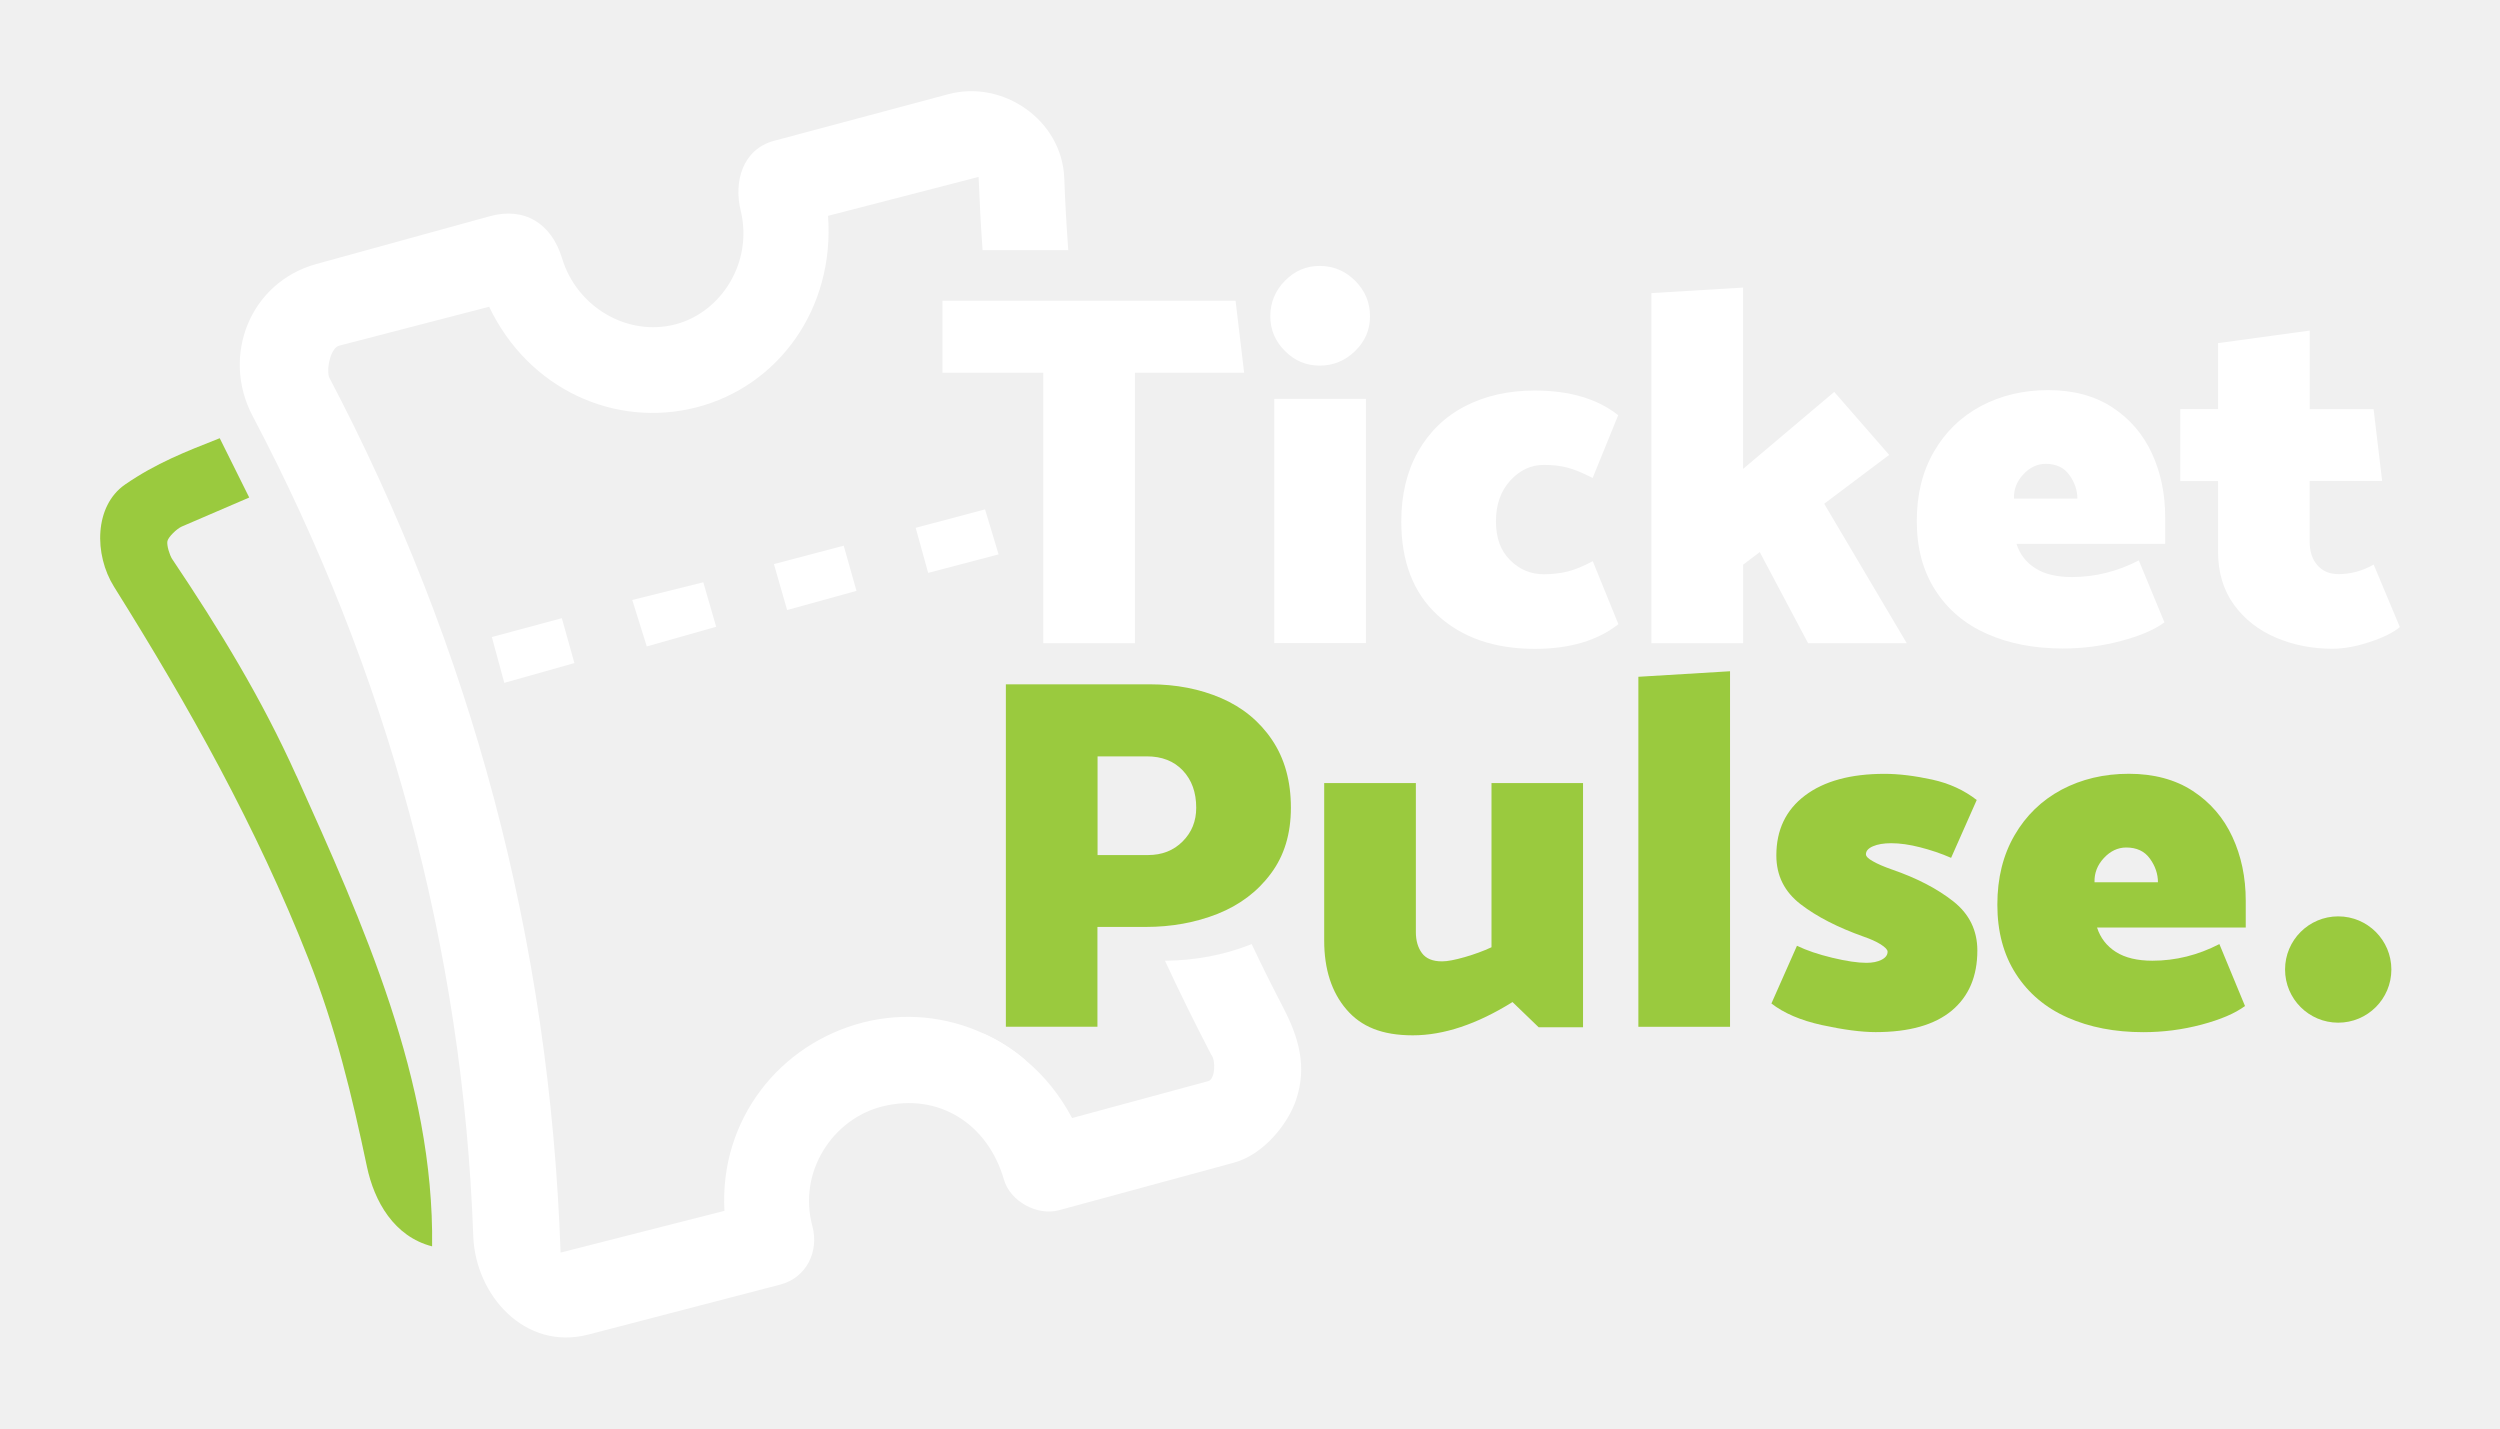
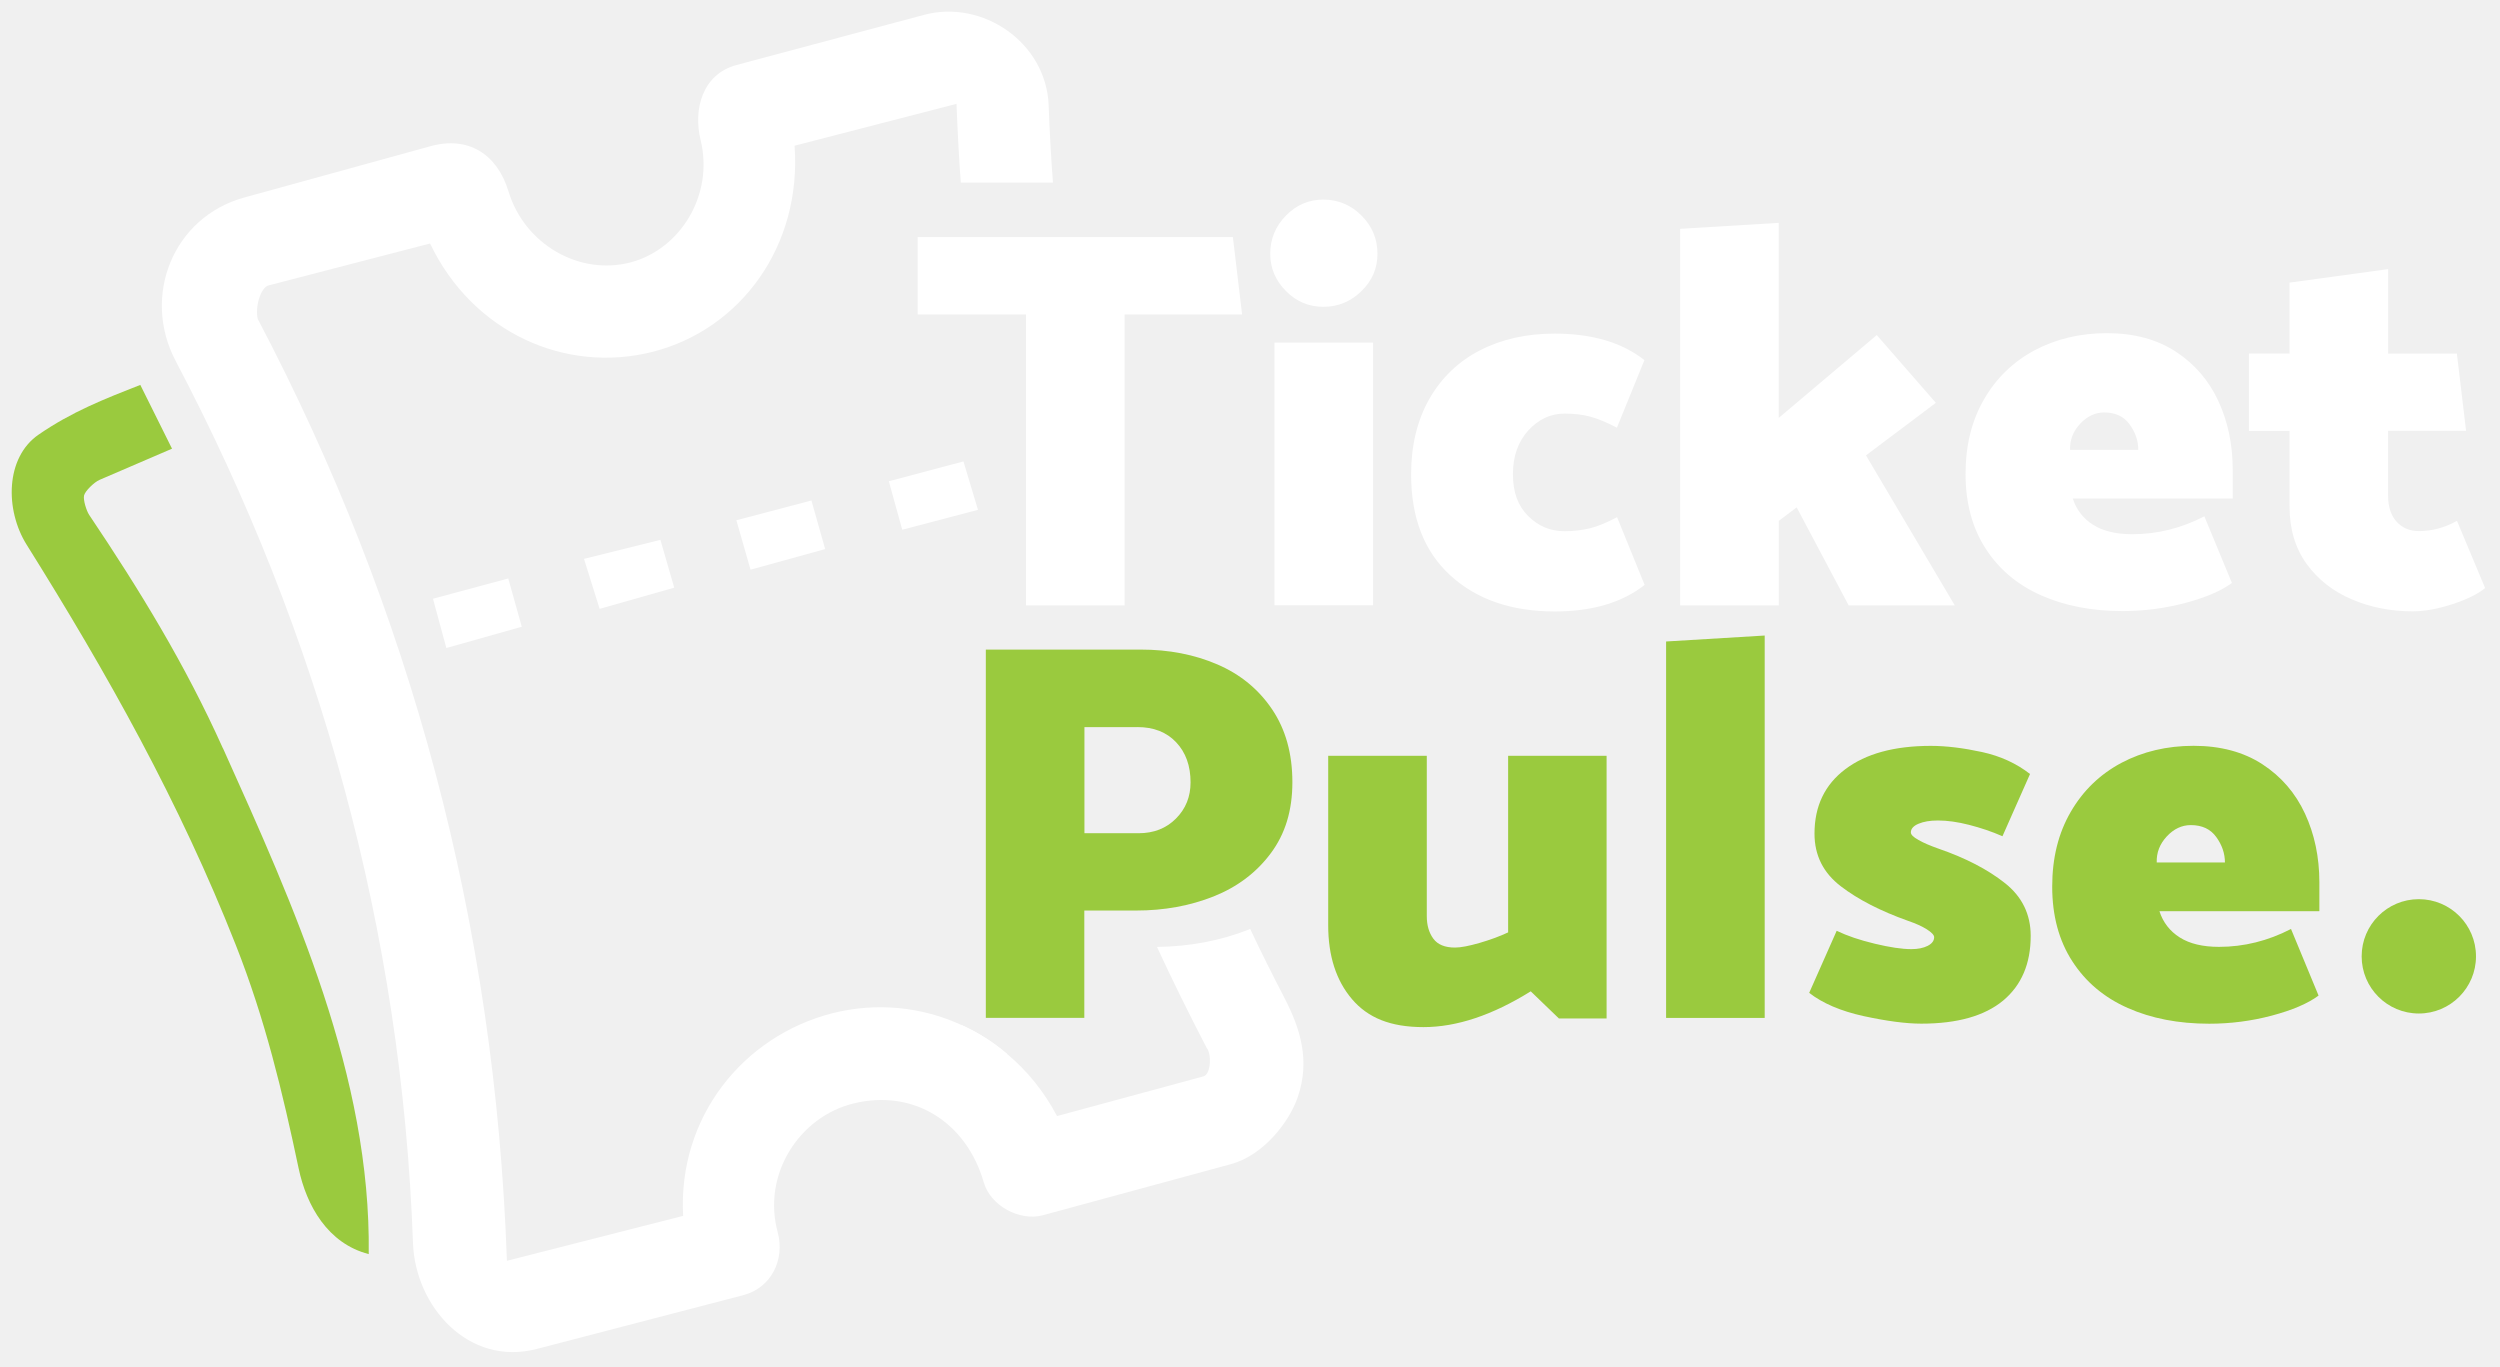
- <svg xmlns="http://www.w3.org/2000/svg" id="Layer_1" data-name="Layer 1" viewBox="80 260 840 480">
-   <defs>
-     <style>
-       .cls-1 {
-         fill: #ffffff;
-       }
- 
-       .cls-2 {
-         fill: #ffffff;
-       }
- 
-       .cls-3 {
-         fill: #9aca3e;
-       }
-     </style>
-   </defs>
-   <path class="cls-1" d="M410.42,607.24c2.04,5.27,7.17,9.07,13.18,9.07h1.09c-4.32-3.73-9.18-6.78-14.27-9.07Z" />
+ <svg xmlns="http://www.w3.org/2000/svg" id="Layer_1" data-name="Layer 1" viewBox="110 287 781 427">
+   <path fill="#ffffff" d="M410.42,607.24c2.04,5.27,7.17,9.07,13.18,9.07h1.09c-4.32-3.73-9.18-6.78-14.27-9.07Z" />
  <g>
-     <path class="cls-2" d="M498.03,385.24h-36.7v90.88h-30.8v-90.88h-33.85v-24.19h98.47l2.88,24.19Z" />
-     <path class="cls-2" d="M523.41,382.85c-4.5,0-8.4-1.62-11.67-4.92-3.27-3.27-4.92-7.17-4.92-11.67s1.62-8.61,4.92-11.92c3.27-3.34,7.17-4.99,11.67-4.99s8.61,1.65,11.92,4.99c3.34,3.34,4.99,7.31,4.99,11.92s-1.65,8.4-4.99,11.67-7.31,4.92-11.92,4.92ZM508.15,476.08v-82.05h30.8v82.05h-30.8Z" />
-     <path class="cls-2" d="M623.74,399.44l-8.61,21.16c-3.27-1.69-6.08-2.85-8.47-3.48-2.36-.63-5.03-.91-7.95-.91-4.29,0-8.05,1.76-11.25,5.24-3.2,3.52-4.82,8.05-4.82,13.71s1.58,9.88,4.75,13.04c3.16,3.16,6.93,4.75,11.36,4.75,2.81,0,5.48-.32,7.95-.91,2.5-.63,5.31-1.79,8.47-3.48l8.61,21.16c-7,5.52-16.35,8.3-28.09,8.3-13.53,0-24.4-3.76-32.59-11.25-8.19-7.49-12.27-18.03-12.27-31.57,0-9.03,1.9-16.87,5.66-23.52,3.8-6.64,9.07-11.74,15.82-15.22s14.55-5.24,23.34-5.24c11.74,0,21.09,2.78,28.09,8.3v-.07Z" />
-     <path class="cls-2" d="M634.88,476.08v-117.59l30.8-1.86v60.92l30.62-25.87,18.46,21.16-21.83,16.42,27.74,46.86h-33.15l-16.24-30.62-5.59,4.22v26.4h-30.8v-.04Z" />
-     <path class="cls-2" d="M807.46,442.75h-49.92c1.12,3.48,3.23,6.22,6.33,8.19s7.21,2.95,12.27,2.95c7.77,0,15.29-1.86,22.5-5.59l8.61,20.81c-3.37,2.5-8.26,4.57-14.62,6.26s-12.9,2.53-19.55,2.53c-9.6,0-18.07-1.65-25.45-4.92s-13.18-8.16-17.33-14.62c-4.18-6.47-6.26-14.24-6.26-23.27s1.93-16.7,5.77-23.34c3.83-6.64,9.11-11.74,15.82-15.33,6.71-3.55,14.24-5.34,22.6-5.34s15.61,1.93,21.48,5.77,10.3,8.96,13.29,15.4c2.99,6.43,4.5,13.61,4.5,21.48v8.96l-.04.07ZM756.7,427.53h21.3c0-2.81-.91-5.48-2.71-7.95-1.79-2.5-4.46-3.73-7.95-3.73-2.81,0-5.34,1.2-7.52,3.55s-3.23,5.06-3.13,8.12Z" />
-     <path class="cls-2" d="M877.52,397.4l2.88,24.19h-24.36v20.32c0,3.37.88,6.08,2.64,8.05s4.08,2.95,7.03,2.95c4.04,0,8.02-1.05,11.85-3.2l8.79,20.99c-2.14,1.79-5.48,3.48-10.05,4.99s-8.79,2.29-12.62,2.29c-6.78,0-13.08-1.23-18.95-3.73s-10.58-6.19-14.13-11.07c-3.55-4.92-5.34-10.86-5.34-17.86v-23.69h-12.69v-24.19h12.69v-22.15l30.8-4.22v26.4h21.48v-.07Z" />
+     <path fill="#ffffff" d="M498.03,385.24h-36.7v90.88h-30.8v-90.88h-33.85v-24.19h98.47l2.88,24.19Z" />
+     <path fill="#ffffff" d="M523.41,382.85c-4.5,0-8.4-1.62-11.67-4.92-3.27-3.27-4.92-7.17-4.92-11.67s1.62-8.61,4.92-11.92c3.27-3.34,7.17-4.99,11.67-4.99s8.61,1.65,11.92,4.99c3.34,3.34,4.99,7.31,4.99,11.92s-1.65,8.4-4.99,11.67-7.31,4.92-11.92,4.92ZM508.15,476.08v-82.05h30.8v82.05h-30.8Z" />
+     <path fill="#ffffff" d="M623.74,399.44l-8.61,21.16c-3.27-1.69-6.08-2.85-8.47-3.48-2.36-.63-5.03-.91-7.95-.91-4.29,0-8.05,1.76-11.25,5.24-3.2,3.52-4.82,8.05-4.82,13.71s1.58,9.88,4.75,13.04c3.16,3.16,6.93,4.75,11.36,4.75,2.81,0,5.48-.32,7.95-.91,2.5-.63,5.31-1.79,8.47-3.48l8.61,21.16c-7,5.52-16.35,8.3-28.09,8.3-13.53,0-24.4-3.76-32.59-11.25-8.19-7.49-12.27-18.03-12.27-31.57,0-9.03,1.9-16.87,5.66-23.52,3.8-6.64,9.07-11.74,15.82-15.22s14.55-5.24,23.34-5.24c11.74,0,21.09,2.78,28.09,8.3v-.07Z" />
+     <path fill="#ffffff" d="M634.88,476.08v-117.59l30.8-1.86v60.92l30.62-25.87,18.46,21.16-21.83,16.42,27.74,46.86h-33.15l-16.24-30.62-5.59,4.22v26.4h-30.8v-.04Z" />
+     <path fill="#ffffff" d="M807.46,442.75h-49.92c1.12,3.48,3.23,6.22,6.33,8.19s7.21,2.95,12.27,2.95c7.77,0,15.29-1.86,22.5-5.59l8.61,20.81c-3.37,2.5-8.26,4.57-14.62,6.26s-12.9,2.53-19.55,2.53c-9.6,0-18.07-1.65-25.45-4.92s-13.18-8.16-17.33-14.62c-4.18-6.47-6.26-14.24-6.26-23.27s1.93-16.7,5.77-23.34c3.83-6.64,9.11-11.74,15.82-15.33,6.71-3.55,14.24-5.34,22.6-5.34s15.61,1.93,21.48,5.77,10.3,8.96,13.29,15.4c2.99,6.43,4.5,13.61,4.5,21.48v8.96l-.04.07ZM756.7,427.53h21.3c0-2.81-.91-5.48-2.71-7.95-1.79-2.5-4.46-3.73-7.95-3.73-2.81,0-5.34,1.2-7.52,3.55s-3.23,5.06-3.13,8.12Z" />
+     <path fill="#ffffff" d="M877.52,397.4l2.88,24.19h-24.36v20.32c0,3.37.88,6.08,2.64,8.05s4.08,2.95,7.03,2.95c4.04,0,8.02-1.05,11.85-3.2l8.79,20.99c-2.14,1.79-5.48,3.48-10.05,4.99s-8.79,2.29-12.62,2.29c-6.78,0-13.08-1.23-18.95-3.73s-10.58-6.19-14.13-11.07c-3.55-4.92-5.34-10.86-5.34-17.86v-23.69h-12.69v-24.19h12.69v-22.15l30.8-4.22v26.4h21.48v-.07Z" />
  </g>
  <g>
-     <path class="cls-3" d="M448.77,604.99h-30.8v-115.06h48.41c8.79,0,16.77,1.55,23.94,4.64s12.87,7.77,17.09,14.03c4.22,6.26,6.33,13.85,6.33,22.75s-2.25,16.21-6.78,22.25c-4.5,6.05-10.48,10.51-17.86,13.46-7.38,2.92-15.43,4.39-24.12,4.39h-16.24v33.5l.04.04ZM465.37,514.15h-16.59v33.15h16.91c4.75,0,8.61-1.51,11.67-4.57s4.57-6.82,4.57-11.32c0-5.2-1.51-9.35-4.5-12.52s-7.03-4.75-12.09-4.75h.04Z" />
-     <path class="cls-3" d="M581.1,523.11h30.8v82.05h-14.91l-8.79-8.47c-11.95,7.45-23.13,11.18-33.5,11.18s-17.37-2.92-22.32-8.72c-4.96-5.8-7.45-13.5-7.45-23.1v-52.94h30.8v50.1c0,2.81.67,5.17,2.04,7.03s3.62,2.78,6.78,2.78c1.79,0,4.32-.49,7.63-1.44,3.27-.95,6.26-2.04,8.96-3.3v-55.16h-.04Z" />
-     <path class="cls-3" d="M630.49,604.99v-117.59l30.8-1.86v119.46h-30.8Z" />
-     <path class="cls-3" d="M675.17,597.22l8.61-19.44c3.27,1.58,7.24,2.92,11.92,4.04,4.68,1.12,8.47,1.69,11.43,1.69,2.04,0,3.73-.35,5.06-1.02s2.04-1.58,2.04-2.71c0-.67-.77-1.48-2.29-2.46-1.51-.95-3.48-1.83-5.84-2.64-8.58-3.06-15.61-6.64-21.06-10.83s-8.19-9.63-8.19-16.42c0-8.58,3.2-15.29,9.63-20.14,6.43-4.85,15.33-7.28,26.72-7.28,4.85,0,10.19.67,16,1.93,5.8,1.27,10.79,3.59,14.98,6.86l-8.61,19.44c-3.37-1.48-6.86-2.64-10.41-3.55-3.55-.91-6.78-1.37-9.74-1.37-2.5,0-4.5.35-6.08,1.02-1.58.67-2.39,1.58-2.39,2.71,0,.67.77,1.48,2.39,2.36,1.58.91,3.66,1.79,6.26,2.71,8.47,2.92,15.36,6.5,20.74,10.76,5.34,4.22,8.05,9.74,8.05,16.49,0,8.68-2.88,15.43-8.61,20.21-5.77,4.78-14.27,7.21-25.56,7.21-4.85,0-10.86-.81-18.03-2.36-7.17-1.58-12.83-4.01-17.02-7.28v.07Z" />
-     <path class="cls-3" d="M834.53,571.66h-49.92c1.12,3.48,3.23,6.22,6.33,8.19s7.21,2.95,12.27,2.95c7.77,0,15.29-1.86,22.5-5.59l8.61,20.81c-3.37,2.5-8.26,4.57-14.62,6.26-6.36,1.69-12.9,2.53-19.55,2.53-9.6,0-18.07-1.65-25.45-4.92-7.38-3.27-13.18-8.16-17.33-14.62-4.18-6.47-6.26-14.24-6.26-23.27s1.93-16.7,5.77-23.34,9.11-11.74,15.82-15.33c6.71-3.55,14.24-5.34,22.6-5.34s15.61,1.93,21.48,5.77c5.87,3.83,10.3,8.96,13.29,15.4s4.5,13.61,4.5,21.48v8.96l-.04.07ZM783.77,556.44h21.3c0-2.81-.91-5.48-2.71-7.95-1.79-2.5-4.46-3.73-7.95-3.73-2.81,0-5.34,1.2-7.52,3.55s-3.23,5.06-3.13,8.12Z" />
+     <path fill="#9aca3e" d="M448.77,604.99h-30.8v-115.06h48.41c8.79,0,16.77,1.55,23.94,4.64s12.87,7.77,17.09,14.03c4.22,6.26,6.33,13.85,6.33,22.75s-2.25,16.21-6.78,22.25c-4.5,6.05-10.48,10.51-17.86,13.46-7.38,2.92-15.43,4.39-24.12,4.39h-16.24v33.5l.04.04ZM465.37,514.15h-16.59v33.15h16.91c4.75,0,8.61-1.51,11.67-4.57s4.57-6.82,4.57-11.32c0-5.2-1.51-9.35-4.5-12.52s-7.03-4.75-12.09-4.75h.04Z" />
+     <path fill="#9aca3e" d="M581.1,523.11h30.8v82.05h-14.91l-8.79-8.47c-11.95,7.45-23.13,11.18-33.5,11.18s-17.37-2.92-22.32-8.72c-4.96-5.8-7.45-13.5-7.45-23.1v-52.94h30.8v50.1c0,2.81.67,5.17,2.04,7.03s3.62,2.78,6.78,2.78c1.79,0,4.32-.49,7.63-1.44,3.27-.95,6.26-2.04,8.96-3.3v-55.16h-.04Z" />
+     <path fill="#9aca3e" d="M630.49,604.99v-117.59l30.8-1.86v119.46h-30.8Z" />
+     <path fill="#9aca3e" d="M675.17,597.22l8.61-19.44c3.27,1.58,7.24,2.92,11.92,4.04,4.68,1.12,8.47,1.69,11.43,1.69,2.04,0,3.73-.35,5.06-1.02s2.04-1.58,2.04-2.71c0-.67-.77-1.48-2.29-2.46-1.51-.95-3.48-1.83-5.84-2.64-8.58-3.06-15.61-6.64-21.06-10.83s-8.19-9.63-8.19-16.42c0-8.58,3.2-15.29,9.63-20.14,6.43-4.85,15.33-7.28,26.72-7.28,4.85,0,10.19.67,16,1.93,5.8,1.27,10.79,3.59,14.98,6.86l-8.61,19.44c-3.37-1.48-6.86-2.64-10.41-3.55-3.55-.91-6.78-1.37-9.74-1.37-2.5,0-4.5.35-6.08,1.02-1.58.67-2.39,1.58-2.39,2.71,0,.67.77,1.48,2.39,2.36,1.58.91,3.66,1.79,6.26,2.71,8.47,2.92,15.36,6.5,20.74,10.76,5.34,4.22,8.05,9.74,8.05,16.49,0,8.68-2.88,15.43-8.61,20.21-5.77,4.78-14.27,7.21-25.56,7.21-4.85,0-10.86-.81-18.03-2.36-7.17-1.58-12.83-4.01-17.02-7.28v.07Z" />
+     <path fill="#9aca3e" d="M834.53,571.66h-49.92c1.12,3.48,3.23,6.22,6.33,8.19s7.21,2.95,12.27,2.95c7.77,0,15.29-1.86,22.5-5.59l8.61,20.81c-3.37,2.5-8.26,4.57-14.62,6.26-6.36,1.69-12.9,2.53-19.55,2.53-9.6,0-18.07-1.65-25.45-4.92-7.38-3.27-13.18-8.16-17.33-14.62-4.18-6.47-6.26-14.24-6.26-23.27s1.93-16.7,5.77-23.34,9.11-11.74,15.82-15.33c6.71-3.55,14.24-5.34,22.6-5.34s15.61,1.93,21.48,5.77c5.87,3.83,10.3,8.96,13.29,15.4s4.5,13.61,4.5,21.48v8.96l-.04.07ZM783.77,556.44h21.3c0-2.81-.91-5.48-2.71-7.95-1.79-2.5-4.46-3.73-7.95-3.73-2.81,0-5.34,1.2-7.52,3.55s-3.23,5.06-3.13,8.12Z" />
  </g>
-   <path class="cls-2" d="M511.17,598.56c-3.69-7.1-7.24-14.17-10.62-21.37-.14.11-.35.14-.56.25-8.79,3.45-18.42,5.27-28.55,5.38,4.89,10.58,10.09,21.06,15.5,31.5,1.65,1.9,1.34,8.3-.95,8.93l-45.77,12.41c-4.04-7.63-9.32-14.17-15.57-19.37-4.32-3.73-9.18-6.78-14.27-9.07-12.41-5.7-26.54-7.17-40.32-3.69-27.95,7.14-48.34,32.52-46.65,63.31l-55.05,14.03c-3.69-105.18-29.88-202.99-77.83-294.21-.91-3.59.84-9.88,3.41-10.51l50.41-13.08c13.32,27.84,42.36,40.78,69.61,33.82,27.63-7.1,46.55-33.22,44.26-64.37l50.59-13.08c.32,8.23.74,16.45,1.34,24.61h28.79c-.6-8.05-1.05-16.07-1.34-24.12-.74-19.72-20.71-33.15-38.88-28.3l-58.64,15.68c-10.69,2.88-13.57,13.92-11.21,23.45,4.18,17.12-6.29,34.03-21.76,38.18-16.1,4.29-33.29-5.62-38.28-22.22-3.55-11.64-12.62-17.33-24.4-14.03l-58.18,16.03c-22.22,6.15-32.03,30.83-21.37,51.05,45.07,85.57,70.66,178.45,74.14,275.58.7,19.76,17.33,38.64,38.71,33.05l64.4-16.77c8.89-2.29,13.11-11.18,10.83-19.65-4.96-18.21,6.89-36.17,23.66-40.25,18.81-4.64,35.3,5.87,40.71,24.64,2.11,7.35,11.28,12.23,18.46,10.27l58.74-15.96c10.27-2.78,18.32-13.32,20.92-21.02,3.83-11.32.91-21.16-4.32-31.15l.07.07Z" />
-   <path class="cls-3" d="M179.66,520.76c22.22,49.39,46.26,102.51,45.53,158.02-12.8-3.3-19.44-15.12-21.9-26.79-5.06-24.01-10.48-46.58-19.62-69.75-17.51-44.47-40.15-84.83-65.35-125.08-6.78-10.83-6.68-27.21,3.73-34.38,10.41-7.17,20.35-11.04,31.78-15.54l9.91,19.93-22.64,9.74c-1.65.7-4.57,3.52-4.85,4.92s.74,4.68,1.58,5.98c15.93,23.73,30.06,46.83,41.8,72.95h.04Z" />
+   <path fill="#ffffff" d="M511.17,598.56c-3.69-7.1-7.24-14.17-10.62-21.37-.14.11-.35.14-.56.25-8.79,3.45-18.42,5.27-28.55,5.38,4.89,10.58,10.09,21.06,15.5,31.5,1.65,1.9,1.34,8.3-.95,8.93l-45.77,12.41c-4.04-7.63-9.32-14.17-15.57-19.37-4.32-3.73-9.18-6.78-14.27-9.07-12.41-5.7-26.54-7.17-40.32-3.69-27.95,7.14-48.34,32.52-46.65,63.31l-55.05,14.03c-3.69-105.18-29.88-202.99-77.83-294.21-.91-3.59.84-9.88,3.41-10.51l50.41-13.08c13.32,27.84,42.36,40.78,69.61,33.82,27.63-7.1,46.55-33.22,44.26-64.37l50.59-13.08c.32,8.23.74,16.45,1.34,24.61h28.79c-.6-8.05-1.05-16.07-1.34-24.12-.74-19.72-20.71-33.15-38.88-28.3l-58.64,15.68c-10.69,2.88-13.57,13.92-11.21,23.45,4.18,17.12-6.29,34.03-21.76,38.18-16.1,4.29-33.29-5.62-38.28-22.22-3.55-11.64-12.62-17.33-24.4-14.03l-58.18,16.03c-22.22,6.15-32.03,30.83-21.37,51.05,45.07,85.57,70.66,178.45,74.14,275.58.7,19.76,17.33,38.64,38.71,33.05l64.4-16.77c8.89-2.29,13.11-11.18,10.83-19.65-4.96-18.21,6.89-36.17,23.66-40.25,18.81-4.64,35.3,5.87,40.71,24.64,2.11,7.35,11.28,12.23,18.46,10.27l58.74-15.96c10.27-2.78,18.32-13.32,20.92-21.02,3.83-11.32.91-21.16-4.32-31.15l.07.07Z" />
+   <path fill="#9aca3e" d="M179.66,520.76c22.22,49.39,46.26,102.51,45.53,158.02-12.8-3.3-19.44-15.12-21.9-26.79-5.06-24.01-10.48-46.58-19.62-69.75-17.51-44.47-40.15-84.83-65.35-125.08-6.78-10.83-6.68-27.21,3.73-34.38,10.41-7.17,20.35-11.04,31.78-15.54l9.91,19.93-22.64,9.74c-1.65.7-4.57,3.52-4.85,4.92s.74,4.68,1.58,5.98c15.93,23.73,30.06,46.83,41.8,72.95h.04Z" />
  <g>
-     <polygon class="cls-2" points="320.63 470.59 297.32 477.2 292.44 461.59 316.31 455.65 320.63 470.59" />
-     <polygon class="cls-2" points="273 482.79 249.44 489.44 245.26 474.04 268.78 467.71 273 482.79" />
-     <polygon class="cls-2" points="367.78 458.53 344.47 464.97 340.04 449.53 363.49 443.35 367.78 458.53" />
-     <polygon class="cls-2" points="415.52 446.27 391.86 452.49 387.67 437.34 410.98 431.15 415.52 446.27" />
+     <polygon fill="#ffffff" points="320.63 470.59 297.32 477.2 292.44 461.59 316.31 455.65 320.63 470.59" />
+     <polygon fill="#ffffff" points="273 482.79 249.44 489.44 245.26 474.04 268.78 467.71 273 482.79" />
+     <polygon fill="#ffffff" points="367.78 458.53 344.47 464.97 340.04 449.53 363.49 443.35 367.78 458.53" />
+     <polygon fill="#ffffff" points="415.52 446.27 391.86 452.49 387.67 437.34 410.98 431.15 415.52 446.27" />
  </g>
-   <circle class="cls-3" cx="865.64" cy="585.76" r="17.86" />
+   <circle fill="#9aca3e" cx="865.64" cy="585.76" r="17.86" />
</svg>
